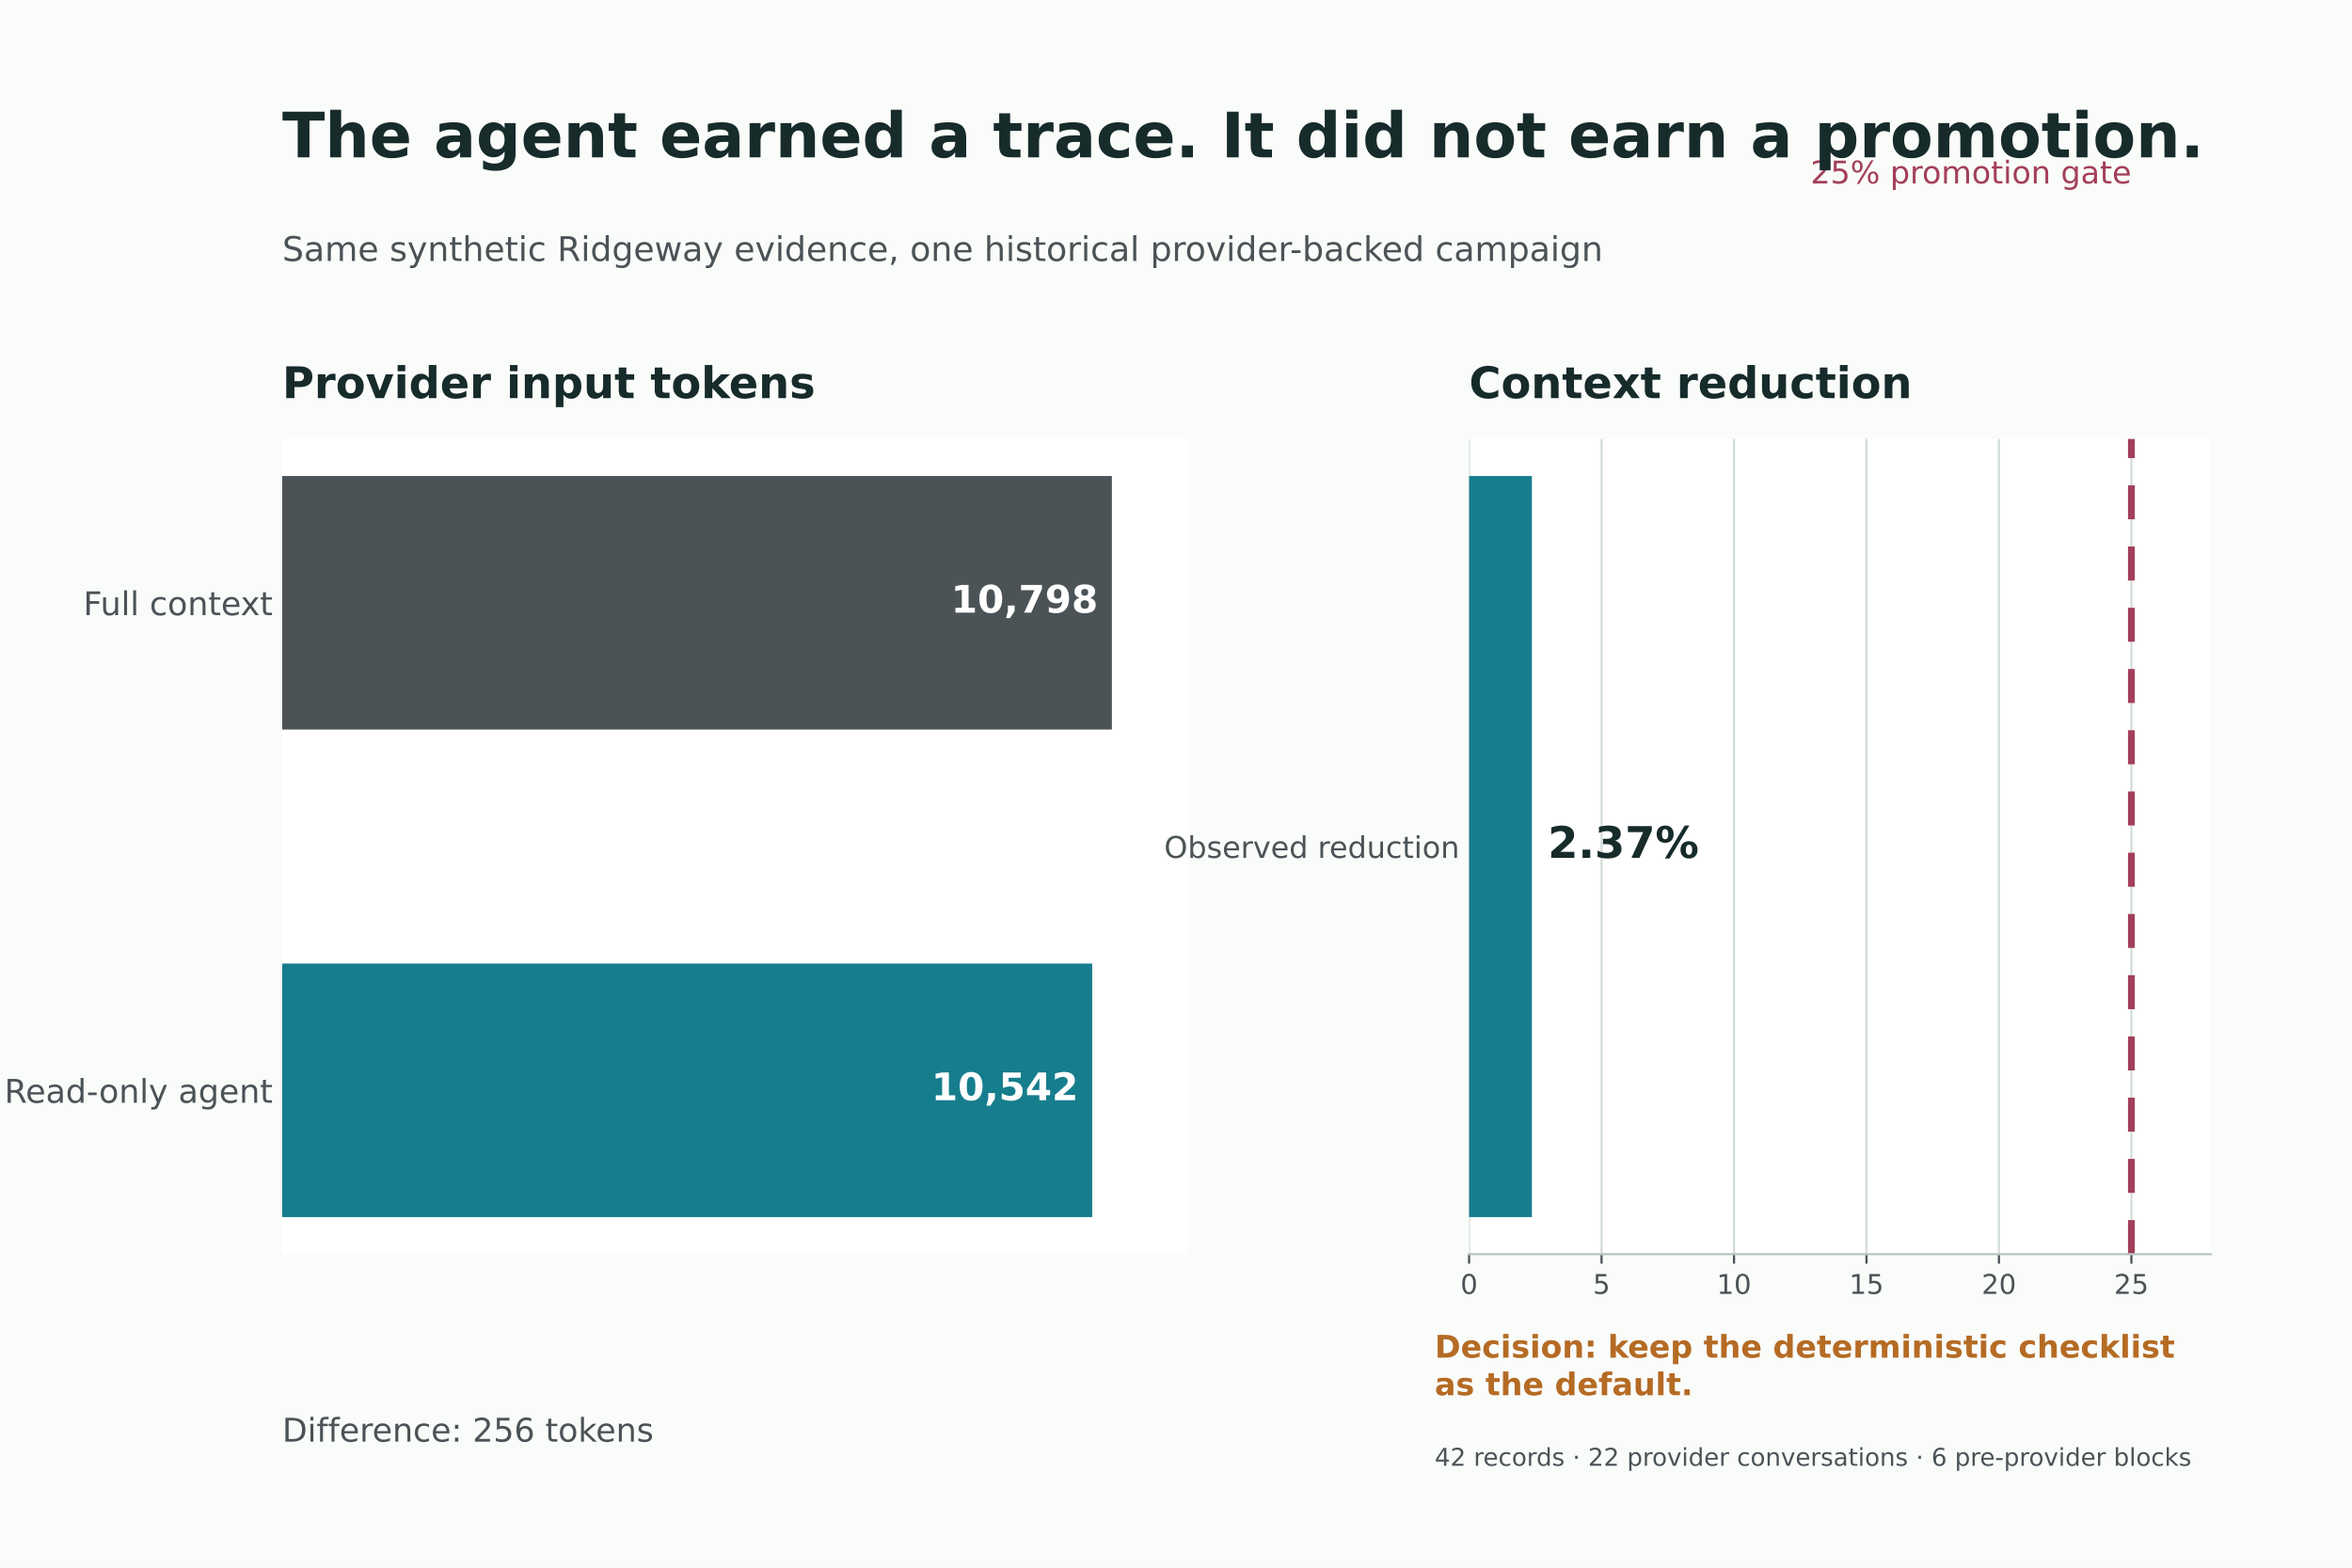
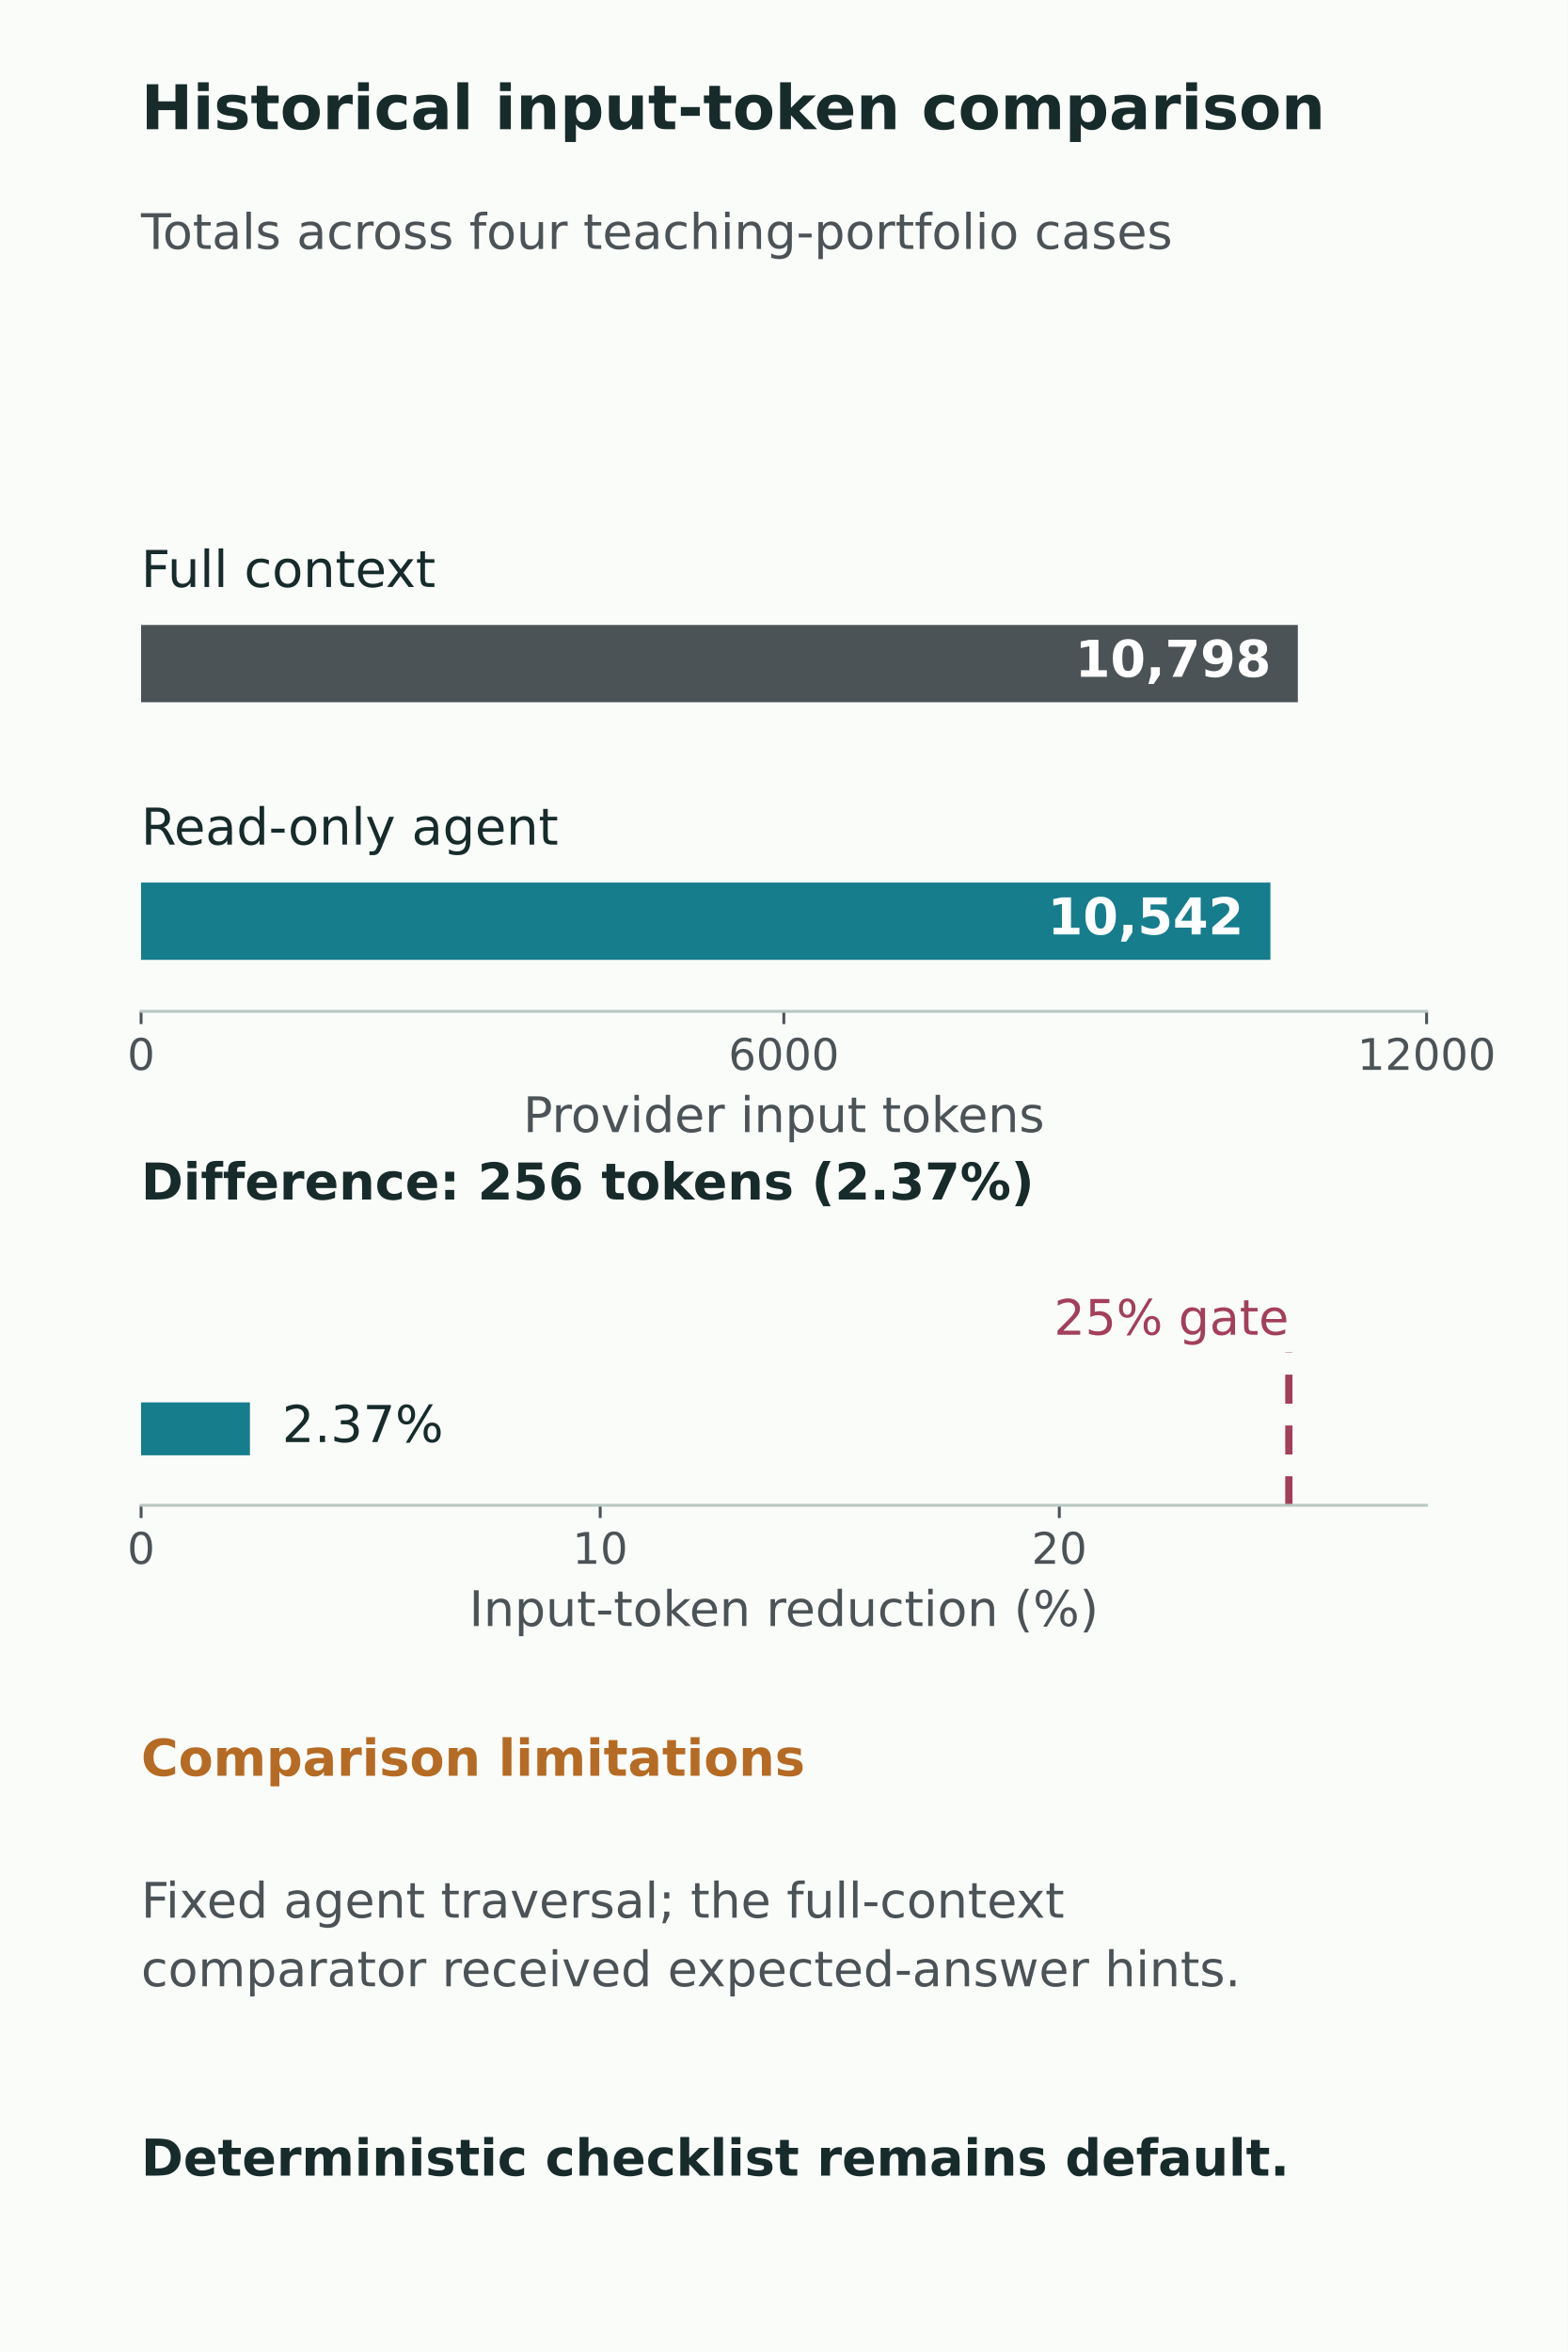
- <svg xmlns="http://www.w3.org/2000/svg" xmlns:xlink="http://www.w3.org/1999/xlink" width="864pt" height="576pt" viewBox="0 0 864 576" version="1.1">
+ <svg xmlns="http://www.w3.org/2000/svg" xmlns:xlink="http://www.w3.org/1999/xlink" width="432pt" height="648pt" viewBox="0 0 432 648" version="1.1">
  <defs>
    <style type="text/css">*{stroke-linejoin: round; stroke-linecap: butt}</style>
  </defs>
  <g id="figure_1">
    <g id="patch_1">
-       <path d="M 0 576 L 864 576 L 864 0 L 0 0 z " style="fill: #fafcfa" />
+       <path d="M 0 648 L 432 648 L 432 0 L 0 0 z " style="fill: #fafcfa" />
    </g>
    <g id="axes_1">
      <g id="patch_2">
-         <path d="M 103.68 460.8 L 436.726 460.8 L 436.726 161.28 L 103.68 161.28 z " style="fill: #ffffff" />
+         <path d="M 38.88 278.64 L 393.12 278.64 L 393.12 129.6 L 38.88 129.6 z " style="fill: #fafcfa" />
      </g>
      <g id="patch_3">
-         <path d="M 103.68 174.895 L 408.445 174.895 L 408.445 268.047 L 103.68 268.047 z " clip-path="url(#p52d15a3e8b)" style="fill: #4b5357" />
+         <path d="M 38.88 193.474 L 357.637 193.474 L 357.637 172.183 L 38.88 172.183 z " clip-path="url(#p8dd7a8eb70)" style="fill: #4b5357" />
      </g>
      <g id="patch_4">
-         <path d="M 103.68 354.033 L 401.22 354.033 L 401.22 447.185 L 103.68 447.185 z " clip-path="url(#p52d15a3e8b)" style="fill: #167d8d" />
+         <path d="M 38.88 264.446 L 350.08 264.446 L 350.08 243.154 L 38.88 243.154 z " clip-path="url(#p8dd7a8eb70)" style="fill: #167d8d" />
      </g>
-       <g id="matplotlib.axis_1" />
-       <g id="matplotlib.axis_2">
-         <g id="ytick_1">
-           <g id="line2d_1" />
-           <g id="text_1">
-             <text style="font-size: 12px; font-family: 'DejaVu Sans'; text-anchor: end; fill: #4b5357" x="100.18" y="226.03" transform="rotate(-0 100.18 226.0297)">Full context</text>
-           </g>
-         </g>
-         <g id="ytick_2">
-           <g id="line2d_2" />
-           <g id="text_2">
-             <text style="font-size: 12px; font-family: 'DejaVu Sans'; text-anchor: end; fill: #4b5357" x="100.18" y="405.168" transform="rotate(-0 100.18 405.1684)">Read-only agent</text>
-           </g>
-         </g>
-       </g>
-       <g id="text_3">
-         <text style="font-weight: 700; font-size: 14px; font-family: 'DejaVu Sans'; text-anchor: end; fill: #ffffff" x="403.365" y="225.107" transform="rotate(-0 403.3651 225.1073)">10,798</text>
-       </g>
-       <g id="text_4">
-         <text style="font-weight: 700; font-size: 14px; font-family: 'DejaVu Sans'; text-anchor: end; fill: #ffffff" x="396.14" y="404.246" transform="rotate(-0 396.1397 404.2461)">10,542</text>
-       </g>
-       <g id="text_5">
-         <text style="font-size: 12px; font-family: 'DejaVu Sans'; text-anchor: start; fill: #4b5357" x="103.68" y="529.69" transform="rotate(-0 103.68 529.6896)">Difference: 256 tokens</text>
-       </g>
-       <g id="text_6">
-         <text style="font-weight: 700; font-size: 16px; font-family: 'DejaVu Sans'; text-anchor: start; fill: #172b2b" x="103.68" y="146.28" transform="rotate(-0 103.68 146.28)">Provider input tokens</text>
-       </g>
-     </g>
-     <g id="axes_2">
-       <g id="patch_5">
-         <path d="M 539.668 460.8 L 812.16 460.8 L 812.16 161.28 L 539.668 161.28 z " style="fill: #ffffff" />
-       </g>
-       <g id="matplotlib.axis_3">
+       <g id="matplotlib.axis_1">
        <g id="xtick_1">
-           <g id="line2d_3">
-             <path d="M 539.668 460.8 L 539.668 161.28 " clip-path="url(#pd38455b90f)" style="fill: none; stroke: #b8c7c2; stroke-opacity: 0.6; stroke-width: 0.8; stroke-linecap: square" />
-           </g>
-           <g id="line2d_4">
+           <g id="line2d_1">
            <defs>
              <path id="m46d409287a" d="M 0 0 L 0 3.5 " style="stroke: #4b5357; stroke-width: 0.8" />
            </defs>
            <g>
-               <use xlink:href="#m46d409287a" x="539.668" y="460.8" style="fill: #4b5357; stroke: #4b5357; stroke-width: 0.8" />
+               <use xlink:href="#m46d409287a" x="38.88" y="278.64" style="fill: #4b5357; stroke: #4b5357; stroke-width: 0.8" />
            </g>
          </g>
-           <g id="text_7">
-             <text style="font-size: 10px; font-family: 'DejaVu Sans'; text-anchor: middle; fill: #4b5357" x="539.668" y="475.398" transform="rotate(-0 539.6677 475.3977)">0</text>
+           <g id="text_1">
+             <text style="font-size: 12px; font-family: 'DejaVu Sans'; text-anchor: middle; fill: #4b5357" x="38.88" y="294.757" transform="rotate(-0 38.88 294.7572)">0</text>
          </g>
        </g>
        <g id="xtick_2">
-           <g id="line2d_5">
-             <path d="M 588.327 460.8 L 588.327 161.28 " clip-path="url(#pd38455b90f)" style="fill: none; stroke: #b8c7c2; stroke-opacity: 0.6; stroke-width: 0.8; stroke-linecap: square" />
-           </g>
-           <g id="line2d_6">
+           <g id="line2d_2">
            <g>
-               <use xlink:href="#m46d409287a" x="588.327" y="460.8" style="fill: #4b5357; stroke: #4b5357; stroke-width: 0.8" />
+               <use xlink:href="#m46d409287a" x="216" y="278.64" style="fill: #4b5357; stroke: #4b5357; stroke-width: 0.8" />
            </g>
          </g>
-           <g id="text_8">
-             <text style="font-size: 10px; font-family: 'DejaVu Sans'; text-anchor: middle; fill: #4b5357" x="588.327" y="475.398" transform="rotate(-0 588.327 475.3977)">5</text>
+           <g id="text_2">
+             <text style="font-size: 12px; font-family: 'DejaVu Sans'; text-anchor: middle; fill: #4b5357" x="216" y="294.757" transform="rotate(-0 216 294.7572)">6000</text>
          </g>
        </g>
        <g id="xtick_3">
-           <g id="line2d_7">
-             <path d="M 636.986 460.8 L 636.986 161.28 " clip-path="url(#pd38455b90f)" style="fill: none; stroke: #b8c7c2; stroke-opacity: 0.6; stroke-width: 0.8; stroke-linecap: square" />
+           <g id="line2d_3">
+             <g>
+               <use xlink:href="#m46d409287a" x="393.12" y="278.64" style="fill: #4b5357; stroke: #4b5357; stroke-width: 0.8" />
+             </g>
          </g>
-           <g id="line2d_8">
+           <g id="text_3">
+             <text style="font-size: 12px; font-family: 'DejaVu Sans'; text-anchor: middle; fill: #4b5357" x="393.12" y="294.757" transform="rotate(-0 393.12 294.7572)">12000</text>
+           </g>
+         </g>
+         <g id="text_4">
+           <text style="font-size: 13.5px; font-family: 'DejaVu Sans'; text-anchor: middle; fill: #4b5357" x="216" y="311.898" transform="rotate(-0 216 311.8979)">Provider input tokens</text>
+         </g>
+       </g>
+       <g id="matplotlib.axis_2" />
+       <g id="patch_5">
+         <path d="M 38.88 278.64 L 393.12 278.64 " style="fill: none; stroke: #b8c7c2; stroke-width: 0.8; stroke-linejoin: miter; stroke-linecap: square" />
+       </g>
+       <g id="text_5">
+         <text style="font-size: 14px; font-family: 'DejaVu Sans'; text-anchor: start; fill: #172b2b" x="38.88" y="161.722" transform="rotate(-0 38.88 161.7224)">Full context</text>
+       </g>
+       <g id="text_6">
+         <text style="font-weight: 700; font-size: 14px; font-family: 'DejaVu Sans'; text-anchor: end; fill: #ffffff" x="350.257" y="186.465" transform="rotate(-0 350.257 186.4653)">10,798</text>
+       </g>
+       <g id="text_7">
+         <text style="font-size: 14px; font-family: 'DejaVu Sans'; text-anchor: start; fill: #172b2b" x="38.88" y="232.694" transform="rotate(-0 38.88 232.6939)">Read-only agent</text>
+       </g>
+       <g id="text_8">
+         <text style="font-weight: 700; font-size: 14px; font-family: 'DejaVu Sans'; text-anchor: end; fill: #ffffff" x="342.7" y="257.437" transform="rotate(-0 342.6998 257.4367)">10,542</text>
+       </g>
+     </g>
+     <g id="axes_2">
+       <g id="patch_6">
+         <path d="M 38.88 414.72 L 393.12 414.72 L 393.12 372.6 L 38.88 372.6 z " style="fill: #fafcfa" />
+       </g>
+       <g id="patch_7">
+         <path d="M 38.88 400.95 L 68.874 400.95 L 68.874 386.37 L 38.88 386.37 z " clip-path="url(#p6d3091c591)" style="fill: #167d8d" />
+       </g>
+       <g id="matplotlib.axis_3">
+         <g id="xtick_4">
+           <g id="line2d_4">
            <g>
-               <use xlink:href="#m46d409287a" x="636.986" y="460.8" style="fill: #4b5357; stroke: #4b5357; stroke-width: 0.8" />
+               <use xlink:href="#m46d409287a" x="38.88" y="414.72" style="fill: #4b5357; stroke: #4b5357; stroke-width: 0.8" />
            </g>
          </g>
          <g id="text_9">
-             <text style="font-size: 10px; font-family: 'DejaVu Sans'; text-anchor: middle; fill: #4b5357" x="636.986" y="475.398" transform="rotate(-0 636.9864 475.3977)">10</text>
+             <text style="font-size: 12px; font-family: 'DejaVu Sans'; text-anchor: middle; fill: #4b5357" x="38.88" y="430.837" transform="rotate(-0 38.88 430.8372)">0</text>
          </g>
        </g>
-         <g id="xtick_4">
-           <g id="line2d_9">
-             <path d="M 685.646 460.8 L 685.646 161.28 " clip-path="url(#pd38455b90f)" style="fill: none; stroke: #b8c7c2; stroke-opacity: 0.6; stroke-width: 0.8; stroke-linecap: square" />
-           </g>
-           <g id="line2d_10">
+         <g id="xtick_5">
+           <g id="line2d_5">
            <g>
-               <use xlink:href="#m46d409287a" x="685.646" y="460.8" style="fill: #4b5357; stroke: #4b5357; stroke-width: 0.8" />
+               <use xlink:href="#m46d409287a" x="165.394" y="414.72" style="fill: #4b5357; stroke: #4b5357; stroke-width: 0.8" />
            </g>
          </g>
          <g id="text_10">
-             <text style="font-size: 10px; font-family: 'DejaVu Sans'; text-anchor: middle; fill: #4b5357" x="685.646" y="475.398" transform="rotate(-0 685.6457 475.3977)">15</text>
+             <text style="font-size: 12px; font-family: 'DejaVu Sans'; text-anchor: middle; fill: #4b5357" x="165.394" y="430.837" transform="rotate(-0 165.3943 430.8372)">10</text>
          </g>
        </g>
-         <g id="xtick_5">
-           <g id="line2d_11">
-             <path d="M 734.305 460.8 L 734.305 161.28 " clip-path="url(#pd38455b90f)" style="fill: none; stroke: #b8c7c2; stroke-opacity: 0.6; stroke-width: 0.8; stroke-linecap: square" />
-           </g>
-           <g id="line2d_12">
+         <g id="xtick_6">
+           <g id="line2d_6">
            <g>
-               <use xlink:href="#m46d409287a" x="734.305" y="460.8" style="fill: #4b5357; stroke: #4b5357; stroke-width: 0.8" />
+               <use xlink:href="#m46d409287a" x="291.909" y="414.72" style="fill: #4b5357; stroke: #4b5357; stroke-width: 0.8" />
            </g>
          </g>
          <g id="text_11">
-             <text style="font-size: 10px; font-family: 'DejaVu Sans'; text-anchor: middle; fill: #4b5357" x="734.305" y="475.398" transform="rotate(-0 734.3051 475.3977)">20</text>
+             <text style="font-size: 12px; font-family: 'DejaVu Sans'; text-anchor: middle; fill: #4b5357" x="291.909" y="430.837" transform="rotate(-0 291.9086 430.8372)">20</text>
          </g>
        </g>
-         <g id="xtick_6">
-           <g id="line2d_13">
-             <path d="M 782.964 460.8 L 782.964 161.28 " clip-path="url(#pd38455b90f)" style="fill: none; stroke: #b8c7c2; stroke-opacity: 0.6; stroke-width: 0.8; stroke-linecap: square" />
-           </g>
-           <g id="line2d_14">
-             <g>
-               <use xlink:href="#m46d409287a" x="782.964" y="460.8" style="fill: #4b5357; stroke: #4b5357; stroke-width: 0.8" />
-             </g>
-           </g>
-           <g id="text_12">
-             <text style="font-size: 10px; font-family: 'DejaVu Sans'; text-anchor: middle; fill: #4b5357" x="782.964" y="475.398" transform="rotate(-0 782.9644 475.3977)">25</text>
-           </g>
+         <g id="text_12">
+           <text style="font-size: 13.5px; font-family: 'DejaVu Sans'; text-anchor: middle; fill: #4b5357" x="216" y="447.978" transform="rotate(-0 216 447.9779)">Input-token reduction (%)</text>
        </g>
      </g>
-       <g id="matplotlib.axis_4">
-         <g id="ytick_3">
-           <g id="line2d_15" />
-           <g id="text_13">
-             <text style="font-size: 11px; font-family: 'DejaVu Sans'; text-anchor: end; fill: #4b5357" x="536.168" y="315.219" transform="rotate(-0 536.1677 315.2191)">Observed reduction</text>
-           </g>
-         </g>
+       <g id="matplotlib.axis_4" />
+       <g id="line2d_7">
+         <path d="M 355.166 414.72 L 355.166 372.6 " clip-path="url(#p6d3091c591)" style="fill: none; stroke-dasharray: 8,6; stroke-dashoffset: 0; stroke: #a33f5b; stroke-width: 2" />
      </g>
-       <g id="patch_6">
-         <path d="M 539.668 447.185 L 562.74 447.185 L 562.74 174.895 L 539.668 174.895 z " clip-path="url(#pd38455b90f)" style="fill: #167d8d" />
+       <g id="patch_8">
+         <path d="M 38.88 414.72 L 393.12 414.72 " style="fill: none; stroke: #b8c7c2; stroke-width: 0.8; stroke-linejoin: miter; stroke-linecap: square" />
      </g>
-       <g id="line2d_16">
-         <path d="M 782.964 460.8 L 782.964 161.28 " clip-path="url(#pd38455b90f)" style="fill: none; stroke-dasharray: 12.5,10; stroke-dashoffset: 0; stroke: #a33f5b; stroke-width: 2.5" />
-       </g>
-       <g id="patch_7">
-         <path d="M 539.668 460.8 L 812.16 460.8 " style="fill: none; stroke: #b8c7c2; stroke-width: 0.8; stroke-linejoin: miter; stroke-linecap: square" />
+       <g id="text_13">
+         <text style="font-size: 13.5px; font-family: 'DejaVu Sans'; text-anchor: end; fill: #a33f5b" x="355.166" y="367.74" transform="rotate(-0 355.1657 367.74)">25% gate</text>
      </g>
      <g id="text_14">
-         <text style="font-size: 11.5px; font-family: 'DejaVu Sans'; text-anchor: end; fill: #a33f5b" x="782.964" y="67.411" transform="rotate(-0 782.9644 67.41129)">25% promotion gate</text>
-       </g>
-       <g id="text_15">
-         <text style="font-weight: 700; font-size: 16px; font-family: 'DejaVu Sans'; text-anchor: start; fill: #172b2b" x="568.579" y="315.196" transform="rotate(-0 568.5792 315.1963)">2.37%</text>
-       </g>
-       <g id="text_16">
-         <text style="font-weight: 700; font-size: 16px; font-family: 'DejaVu Sans'; text-anchor: start; fill: #172b2b" x="539.668" y="146.28" transform="rotate(-0 539.6677 146.28)">Context reduction</text>
+         <text style="font-size: 14px; font-family: 'DejaVu Sans'; text-anchor: start; fill: #172b2b" x="77.73" y="397.297" transform="rotate(-0 77.73013 397.2967)">2.37%</text>
      </g>
    </g>
+     <g id="text_15">
+       <text style="font-weight: 700; font-size: 17px; font-family: 'DejaVu Sans'; text-anchor: start; fill: #172b2b" x="38.88" y="35.597" transform="rotate(-0 38.88 35.59734)">Historical input-token comparison</text>
+     </g>
+     <g id="text_16">
+       <text style="font-size: 13.5px; font-family: 'DejaVu Sans'; text-anchor: start; fill: #4b5357" x="38.88" y="68.578" transform="rotate(-0 38.88 68.57789)">Totals across four teaching-portfolio cases</text>
+     </g>
    <g id="text_17">
-       <text style="font-weight: 700; font-size: 23px; font-family: 'DejaVu Sans'; text-anchor: start; fill: #172b2b" x="103.68" y="57.796" transform="rotate(-0 103.68 57.79641)">The agent earned a trace. It did not earn a promotion.</text>
+       <text style="font-weight: 700; font-size: 14px; font-family: 'DejaVu Sans'; text-anchor: start; fill: #172b2b" x="38.88" y="330.48" transform="rotate(-0 38.88 330.48)">Difference: 256 tokens (2.37%)</text>
    </g>
    <g id="text_18">
-       <text style="font-size: 12.5px; font-family: 'DejaVu Sans'; text-anchor: start; fill: #4b5357" x="103.68" y="95.898" transform="rotate(-0 103.68 95.89805)">Same synthetic Ridgeway evidence, one historical provider-backed campaign</text>
+       <text style="font-weight: 700; font-size: 14px; font-family: 'DejaVu Sans'; text-anchor: start; fill: #b56b24" x="38.88" y="489.24" transform="rotate(-0 38.88 489.24)">Comparison limitations</text>
    </g>
    <g id="text_19">
-       <text style="font-weight: 700; font-size: 11.5px; font-family: 'DejaVu Sans'; fill: #b56b24" transform="translate(527.04 498.8369)">Decision: keep the deterministic checklist</text>
-       <text style="font-weight: 700; font-size: 11.5px; font-family: 'DejaVu Sans'; fill: #b56b24" transform="translate(527.04 512.64)">as the default.</text>
+       <text style="font-size: 13.5px; font-family: 'DejaVu Sans'; fill: #4b5357" transform="translate(38.88 528.3352)">Fixed agent traversal; the full-context</text>
+       <text style="font-size: 13.5px; font-family: 'DejaVu Sans'; fill: #4b5357" transform="translate(38.88 547.2352)">comparator received expected-answer hints.</text>
    </g>
    <g id="text_20">
-       <text style="font-size: 9px; font-family: 'DejaVu Sans'; text-anchor: start; fill: #4b5357" x="527.04" y="538.56" transform="rotate(-0 527.04 538.56)">42 records · 22 provider conversations · 6 pre-provider blocks</text>
+       <text style="font-weight: 700; font-size: 14px; font-family: 'DejaVu Sans'; text-anchor: start; fill: #172b2b" x="38.88" y="599.4" transform="rotate(-0 38.88 599.4)">Deterministic checklist remains default.</text>
    </g>
  </g>
  <defs>
-     <clipPath id="p52d15a3e8b">
-       <rect x="103.68" y="161.28" width="333.046" height="299.52" />
+     <clipPath id="p8dd7a8eb70">
+       <rect x="38.88" y="129.6" width="354.24" height="149.04" />
    </clipPath>
-     <clipPath id="pd38455b90f">
-       <rect x="539.668" y="161.28" width="272.492" height="299.52" />
+     <clipPath id="p6d3091c591">
+       <rect x="38.88" y="372.6" width="354.24" height="42.12" />
    </clipPath>
  </defs>
</svg>
